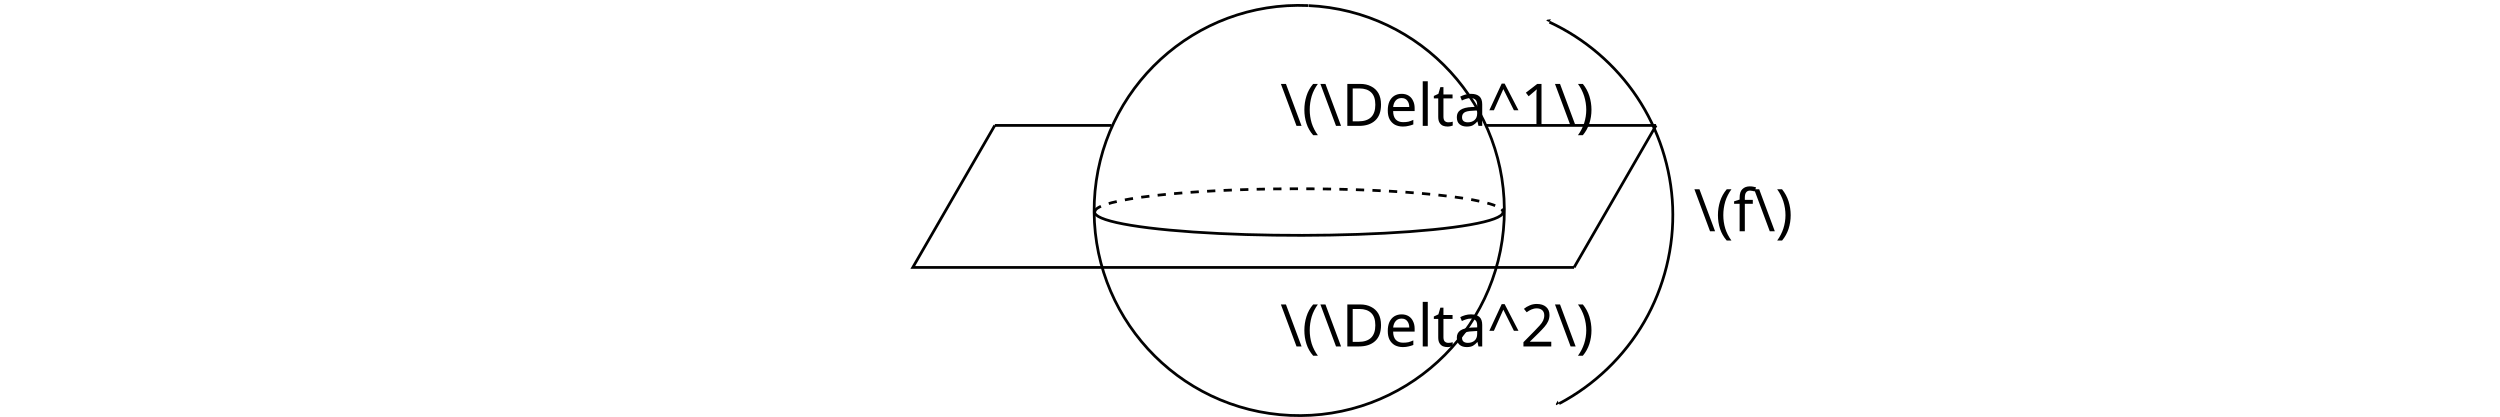
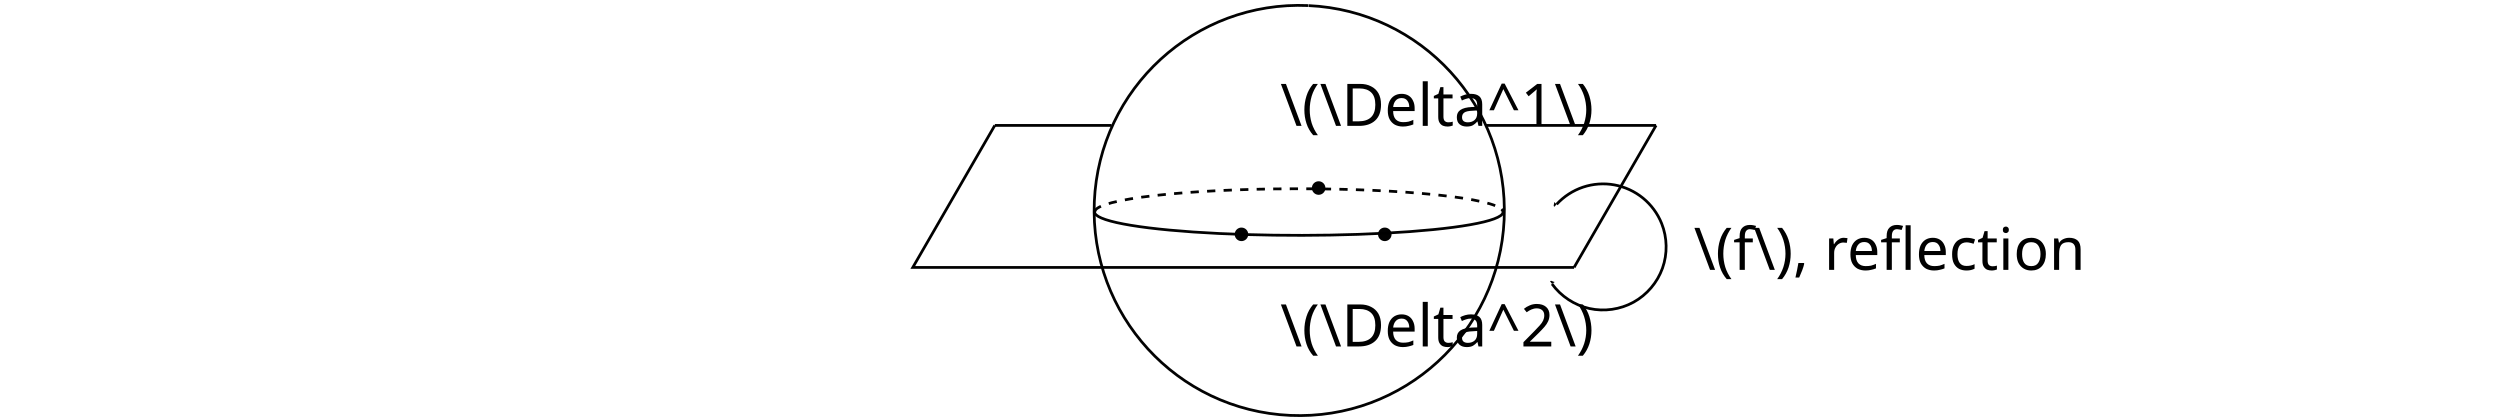
<svg xmlns="http://www.w3.org/2000/svg" width="240mm" height="40mm" viewBox="0 0 240 40" version="1.1" id="svg8">
  <defs id="defs2">
    <marker id="marker-arrow-1" orient="auto-start-reverse" refY="0" refX="0" markerHeight="3" markerWidth="2">
      <g transform="scale(1.393333)" id="g4155">
        <path d="M -1.554,2.072 C -1.425,1.295 0,0.13 0.389,0 0,-0.13 -1.425,-1.295 -1.554,-2.072" style="fill:none;stroke:#000000;stroke-linecap:round;stroke-linejoin:round;stroke-miterlimit:10;stroke-dasharray:none;stroke-opacity:1" id="path4153" />
+ 
+ 
0" /&gt;
   </g>
    </marker>
  </defs>
  <g id="layer1" transform="translate(0,-177)">
    <path style="font-variation-settings:normal;opacity:0.99;vector-effect:none;fill:none;fill-opacity:1;fill-rule:evenodd;stroke:#000000;stroke-width:0.265;stroke-linecap:butt;stroke-linejoin:round;stroke-miterlimit:4;stroke-dasharray:none;stroke-dashoffset:0;stroke-opacity:1;-inkscape-stroke:none;stop-color:#000000;stop-opacity:1" id="path845" d="m 125.616,177.537 a 19.69,19.69 0 0 1 18.782,20.548 19.69,19.69 0 0 1 -20.539,18.792 19.69,19.69 0 0 1 -18.803,-20.529 19.69,19.69 0 0 1 20.519,-18.814" />
    <path style="fill:none;stroke:#000000;stroke-width:0.265px;stroke-linecap:butt;stroke-linejoin:miter;stroke-opacity:1" d="m 95.5,189.04 c -3.228,5.591 -7.872,13.634 -7.872,13.634 h 63.482" id="path1065" />
    <path style="fill:none;stroke:#000000;stroke-width:0.265px;stroke-linecap:butt;stroke-linejoin:miter;stroke-opacity:1" d="m 158.983,189.04 -7.872,13.634" id="path1314" />
    <path style="fill:none;stroke:#000000;stroke-width:0.265px;stroke-linecap:butt;stroke-linejoin:miter;stroke-opacity:1" d="m 95.5,189.04 h 11.211" id="path1830" />
    <path style="fill:none;stroke:#000000;stroke-width:0.265px;stroke-linecap:butt;stroke-linejoin:miter;stroke-opacity:1" d="M 158.983,189.04 H 142.664" id="path2044" />
    <path style="font-variation-settings:normal;opacity:0.99;vector-effect:none;fill:none;fill-opacity:1;fill-rule:evenodd;stroke:#000000;stroke-width:0.265;stroke-linecap:butt;stroke-linejoin:round;stroke-miterlimit:4;stroke-dasharray:none;stroke-dashoffset:0;stroke-opacity:1;-inkscape-stroke:none;stop-color:#000000;stop-opacity:1" id="path2068" d="m 144.14,197.081 a 19.603,2.237 0 0 1 -8.779,2.153 19.603,2.237 0 0 1 -20.81,0.038 19.603,2.237 0 0 1 -9.384,-2.12" />
    <path style="font-variation-settings:normal;opacity:0.99;vector-effect:none;fill:none;fill-opacity:1;fill-rule:evenodd;stroke:#000000;stroke-width:0.265;stroke-linecap:butt;stroke-linejoin:round;stroke-miterlimit:4;stroke-dasharray:0.794, 0.794;stroke-dashoffset:0;stroke-opacity:1;-inkscape-stroke:none;marker-start:none;marker-end:none;stop-color:#000000;stop-opacity:1" id="path2697" d="m 105.093,197.292 a 19.603,2.237 0 0 1 19.168,-2.171 19.603,2.237 0 0 1 19.979,2.074" />
    <text xml:space="preserve" style="font-size:5.644px;line-height:1.25;font-family:sans-serif;letter-spacing:0px;word-spacing:0px;stroke-width:0.265" x="122.903" y="189.087" id="text2980">
      <tspan id="tspan2978" style="stroke-width:0.265" x="122.903" y="189.087">\(\Delta^1\)</tspan>
    </text>
    <text xml:space="preserve" style="font-size:5.644px;line-height:1.25;font-family:sans-serif;letter-spacing:0px;word-spacing:0px;stroke-width:0.265" x="122.903" y="210.254" id="text3166">
      <tspan id="tspan3164" style="stroke-width:0.265" x="122.903" y="210.254">\(\Delta^2\)</tspan>
    </text>
-     <path style="fill:none;fill-opacity:1;stroke:#000000;stroke-width:0.265;stroke-linecap:butt;stroke-linejoin:miter;stroke-dasharray:none;stroke-opacity:1;marker-start:url(#marker-arrow-1);marker-end:url(#marker-arrow-1)" d="m 148.745,179.124 c 3.394,1.572 6.34,4.096 8.415,7.207 2.075,3.112 3.271,6.802 3.417,10.54 0.149,3.829 -0.806,7.695 -2.722,11.013 -1.916,3.319 -4.786,6.079 -8.177,7.864" id="path4149" />
-     <text xml:space="preserve" style="font-size:5.644px;line-height:1.25;font-family:sans-serif;letter-spacing:0px;word-spacing:0px;stroke-width:0.265" x="162.601" y="199.206" id="text4380">
-       <tspan id="tspan4378" style="stroke-width:0.265" x="162.601" y="199.206">\(f\)</tspan>
+     <path style="fill:none;fill-opacity:1;stroke:#000000;stroke-width:0.265;stroke-linecap:butt;stroke-linejoin:miter;stroke-dasharray:none;stroke-opacity:1;marker-start:url(#marker-arrow-1);marker-end:url(#marker-arrow-1)" d="m 149.436,196.612 c 0.689,-0.75 1.57,-1.322 2.536,-1.646 0.966,-0.324 2.014,-0.398 3.015,-0.215 1.002,0.183 1.955,0.625 2.744,1.269 0.788,0.645 1.41,1.492 1.788,2.438 0.543,1.356 0.572,2.911 0.08,4.286 -0.491,1.376 -1.499,2.56 -2.778,3.265 -1.279,0.705 -2.818,0.925 -4.244,0.607 -1.426,-0.318 -2.725,-1.173 -3.582,-2.355" id="path4149" />
+     <text xml:space="preserve" style="font-size:5.644px;line-height:1.25;font-family:sans-serif;letter-spacing:0px;word-spacing:0px;stroke-width:0.265" x="162.601" y="202.91" id="text4380">
+       <tspan id="tspan4378" style="stroke-width:0.265" x="162.601" y="202.91">\(f\), reflection</tspan>
    </text>
+     <path style="font-variation-settings:normal;opacity:0.99;vector-effect:none;fill:#000000;fill-opacity:1;fill-rule:evenodd;stroke:none;stroke-width:0.265;stroke-linecap:butt;stroke-linejoin:round;stroke-miterlimit:4;stroke-dasharray:none;stroke-dashoffset:0;stroke-opacity:1;-inkscape-stroke:none;marker-start:none;marker-end:none;stop-color:#000000;stop-opacity:1" id="path872" d="m 118.532,199.454 a 0.65,0.65 0 0 1 0.69,-0.606 0.65,0.65 0 0 1 0.608,0.689 0.65,0.65 0 0 1 -0.687,0.609 0.65,0.65 0 0 1 -0.61,-0.686" />
+     <path style="font-variation-settings:normal;opacity:0.99;vector-effect:none;fill:#000000;fill-opacity:1;fill-rule:evenodd;stroke:none;stroke-width:0.265;stroke-linecap:butt;stroke-linejoin:round;stroke-miterlimit:4;stroke-dasharray:none;stroke-dashoffset:0;stroke-opacity:1;-inkscape-stroke:none;marker-start:none;marker-end:none;stop-color:#000000;stop-opacity:1" id="path1131" d="m 132.291,199.454 a 0.65,0.65 0 0 1 0.69,-0.606 0.65,0.65 0 0 1 0.608,0.689 0.65,0.65 0 0 1 -0.687,0.609 0.65,0.65 0 0 1 -0.61,-0.686" />
+     <path style="font-variation-settings:normal;opacity:0.99;vector-effect:none;fill:#000000;fill-opacity:1;fill-rule:evenodd;stroke:none;stroke-width:0.265;stroke-linecap:butt;stroke-linejoin:round;stroke-miterlimit:4;stroke-dasharray:none;stroke-dashoffset:0;stroke-opacity:1;-inkscape-stroke:none;marker-start:none;marker-end:none;stop-color:#000000;stop-opacity:1" id="path1133" d="m 125.941,195.009 a 0.65,0.65 0 0 1 0.69,-0.606 0.65,0.65 0 0 1 0.608,0.689 0.65,0.65 0 0 1 -0.687,0.609 0.65,0.65 0 0 1 -0.61,-0.686" />
  </g>
</svg>
